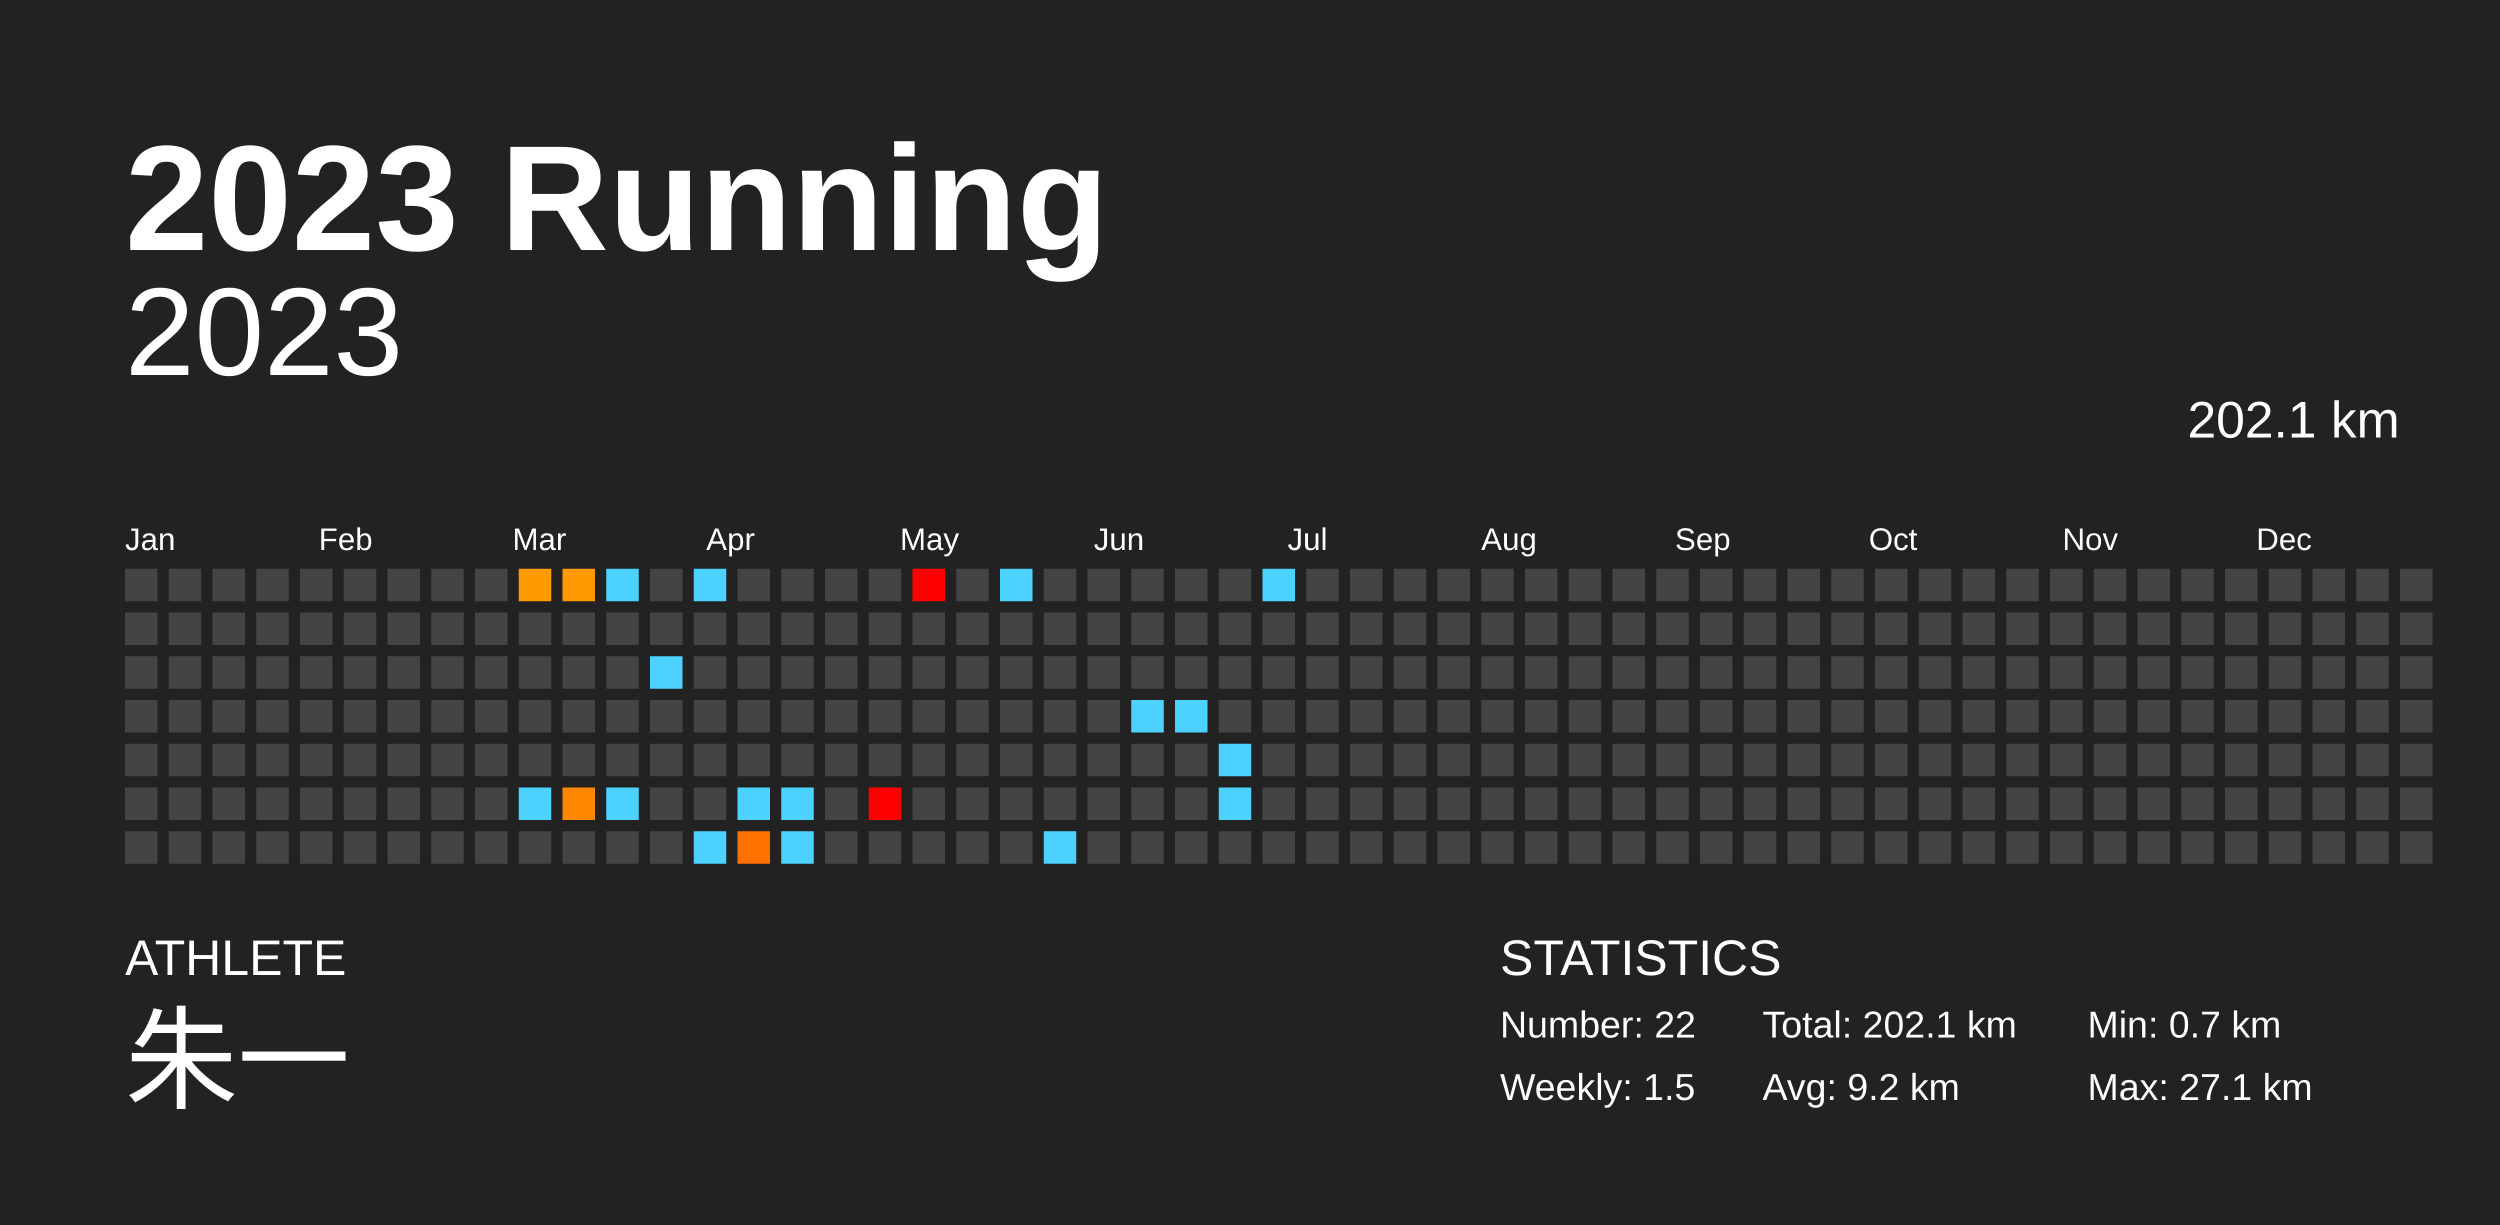
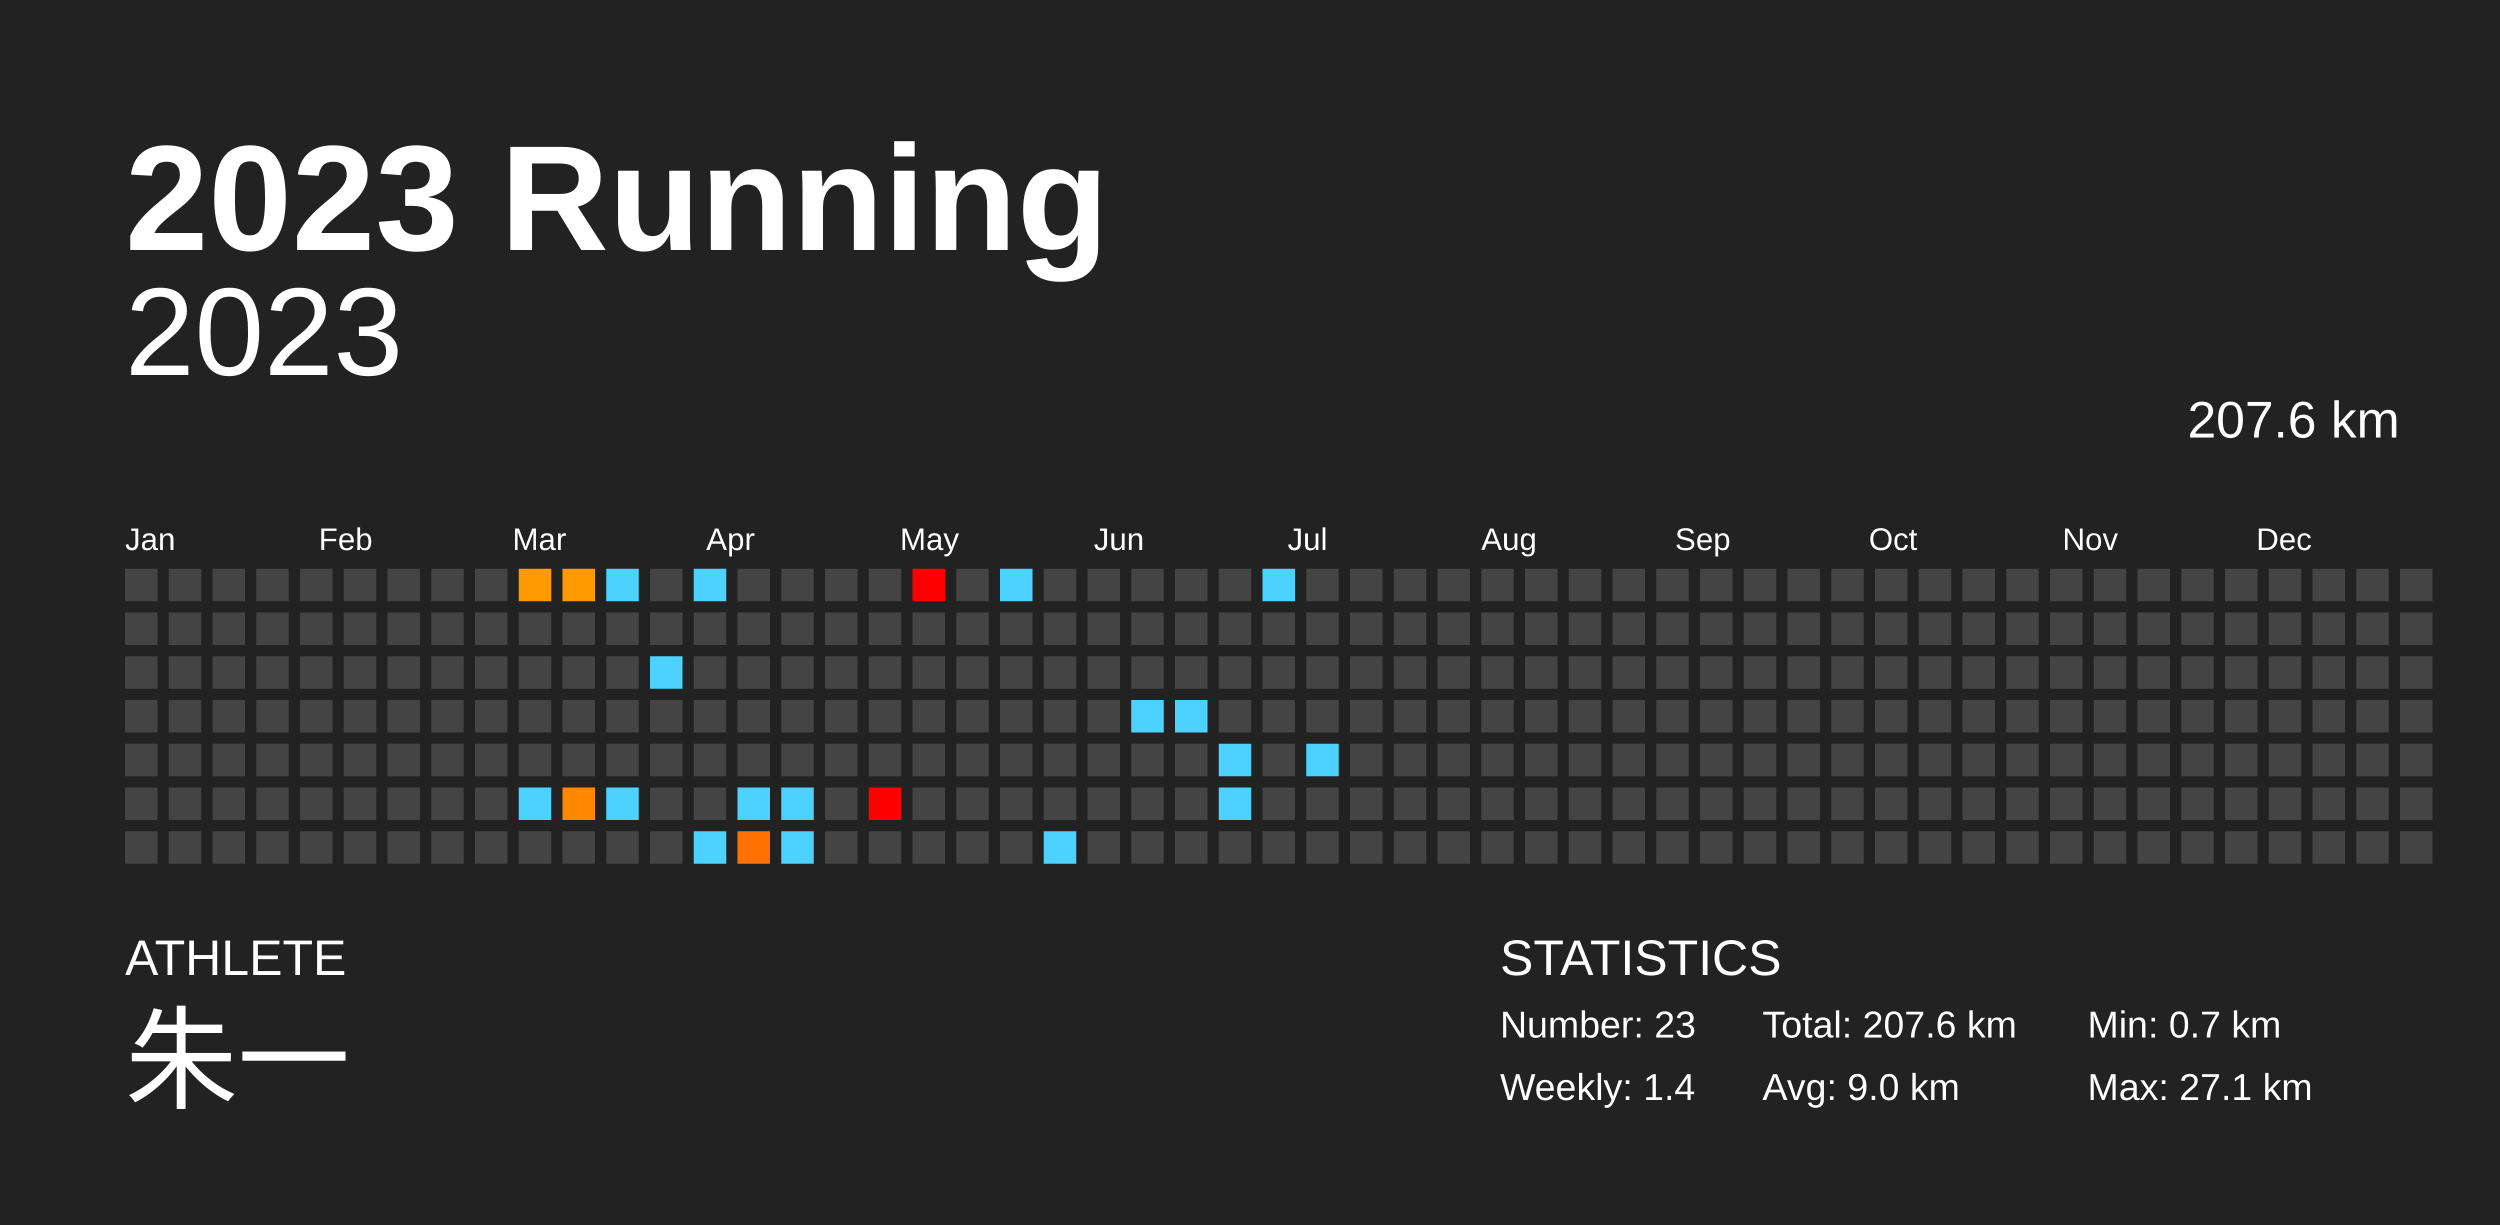
<svg xmlns="http://www.w3.org/2000/svg" baseProfile="full" height="98mm" version="1.1" viewBox="0,0,200,98" width="200mm">
  <defs />
  <rect fill="#222222" height="98" width="200" x="0" y="0" />
  <text fill="#FFFFFF" style="font-size:12px; font-family:Arial; font-weight:bold;" x="10" y="20">2023 Running</text>
  <text fill="#FFFFFF" style="font-size:4px; font-family:Arial" x="10" y="78">ATHLETE</text>
  <text fill="#FFFFFF" style="font-size:9px; font-family:Arial" x="10" y="88">朱一</text>
  <text fill="#FFFFFF" style="font-size:4px; font-family:Arial" x="120" y="78">STATISTICS</text>
-   <text fill="#FFFFFF" style="font-size:3px; font-family:Arial" x="120" y="83">Number: 22</text>
-   <text fill="#FFFFFF" style="font-size:3px; font-family:Arial" x="120" y="88">Weekly: 1.5</text>
-   <text fill="#FFFFFF" style="font-size:3px; font-family:Arial" x="141" y="83">Total: 202.1 km</text>
-   <text fill="#FFFFFF" style="font-size:3px; font-family:Arial" x="141" y="88">Avg: 9.2 km</text>
+   <text fill="#FFFFFF" style="font-size:3px; font-family:Arial" x="120" y="83">Number: 23</text>
+   <text fill="#FFFFFF" style="font-size:3px; font-family:Arial" x="120" y="88">Weekly: 1.4</text>
+   <text fill="#FFFFFF" style="font-size:3px; font-family:Arial" x="141" y="83">Total: 207.6 km</text>
+   <text fill="#FFFFFF" style="font-size:3px; font-family:Arial" x="141" y="88">Avg: 9.0 km</text>
  <text fill="#FFFFFF" style="font-size:3px; font-family:Arial" x="167" y="83">Min: 0.7 km</text>
  <text fill="#FFFFFF" style="font-size:3px; font-family:Arial" x="167" y="88">Max: 27.1 km</text>
  <text alignment-baseline="hanging" fill="#FFFFFF" style="font-size:10.0px; font-family:Arial;" x="10" y="30">2023</text>
-   <text alignment-baseline="hanging" fill="#FFFFFF" style="font-size:4.125px; font-family:Arial;" x="175" y="35">202.1 km</text>
+   <text alignment-baseline="hanging" fill="#FFFFFF" style="font-size:4.125px; font-family:Arial;" x="175" y="35">207.6 km</text>
  <text fill="#FFFFFF" style="font-size:2.5px; font-family:Arial" x="10.0" y="44">Jan</text>
  <text fill="#FFFFFF" style="font-size:2.5px; font-family:Arial" x="25.5" y="44">Feb</text>
  <text fill="#FFFFFF" style="font-size:2.5px; font-family:Arial" x="41.0" y="44">Mar</text>
  <text fill="#FFFFFF" style="font-size:2.5px; font-family:Arial" x="56.5" y="44">Apr</text>
  <text fill="#FFFFFF" style="font-size:2.5px; font-family:Arial" x="72.0" y="44">May</text>
  <text fill="#FFFFFF" style="font-size:2.5px; font-family:Arial" x="87.5" y="44">Jun</text>
  <text fill="#FFFFFF" style="font-size:2.5px; font-family:Arial" x="103.0" y="44">Jul</text>
  <text fill="#FFFFFF" style="font-size:2.5px; font-family:Arial" x="118.5" y="44">Aug</text>
  <text fill="#FFFFFF" style="font-size:2.5px; font-family:Arial" x="134.0" y="44">Sep</text>
  <text fill="#FFFFFF" style="font-size:2.5px; font-family:Arial" x="149.5" y="44">Oct</text>
  <text fill="#FFFFFF" style="font-size:2.5px; font-family:Arial" x="165.0" y="44">Nov</text>
  <text fill="#FFFFFF" style="font-size:2.5px; font-family:Arial" x="180.5" y="44">Dec</text>
  <rect fill="#444444" height="2.6" width="2.6" x="10.0" y="45.5" />
  <rect fill="#444444" height="2.6" width="2.6" x="10.0" y="49.0" />
  <rect fill="#444444" height="2.6" width="2.6" x="10.0" y="52.5" />
  <rect fill="#444444" height="2.6" width="2.6" x="10.0" y="56.0" />
  <rect fill="#444444" height="2.6" width="2.6" x="10.0" y="59.5" />
  <rect fill="#444444" height="2.6" width="2.6" x="10.0" y="63.0" />
  <rect fill="#444444" height="2.6" width="2.6" x="10.0" y="66.5" />
  <rect fill="#444444" height="2.6" width="2.6" x="13.5" y="45.5" />
  <rect fill="#444444" height="2.6" width="2.6" x="13.5" y="49.0" />
  <rect fill="#444444" height="2.6" width="2.6" x="13.5" y="52.5" />
  <rect fill="#444444" height="2.6" width="2.6" x="13.5" y="56.0" />
  <rect fill="#444444" height="2.6" width="2.6" x="13.5" y="59.5" />
  <rect fill="#444444" height="2.6" width="2.6" x="13.5" y="63.0" />
  <rect fill="#444444" height="2.6" width="2.6" x="13.5" y="66.5" />
  <rect fill="#444444" height="2.6" width="2.6" x="17.0" y="45.5" />
  <rect fill="#444444" height="2.6" width="2.6" x="17.0" y="49.0" />
  <rect fill="#444444" height="2.6" width="2.6" x="17.0" y="52.5" />
  <rect fill="#444444" height="2.6" width="2.6" x="17.0" y="56.0" />
  <rect fill="#444444" height="2.6" width="2.6" x="17.0" y="59.5" />
  <rect fill="#444444" height="2.6" width="2.6" x="17.0" y="63.0" />
  <rect fill="#444444" height="2.6" width="2.6" x="17.0" y="66.5" />
  <rect fill="#444444" height="2.6" width="2.6" x="20.5" y="45.5" />
  <rect fill="#444444" height="2.6" width="2.6" x="20.5" y="49.0" />
  <rect fill="#444444" height="2.6" width="2.6" x="20.5" y="52.5" />
  <rect fill="#444444" height="2.6" width="2.6" x="20.5" y="56.0" />
  <rect fill="#444444" height="2.6" width="2.6" x="20.5" y="59.5" />
  <rect fill="#444444" height="2.6" width="2.6" x="20.5" y="63.0" />
  <rect fill="#444444" height="2.6" width="2.6" x="20.5" y="66.5" />
  <rect fill="#444444" height="2.6" width="2.6" x="24.0" y="45.5" />
  <rect fill="#444444" height="2.6" width="2.6" x="24.0" y="49.0" />
  <rect fill="#444444" height="2.6" width="2.6" x="24.0" y="52.5" />
  <rect fill="#444444" height="2.6" width="2.6" x="24.0" y="56.0" />
  <rect fill="#444444" height="2.6" width="2.6" x="24.0" y="59.5" />
  <rect fill="#444444" height="2.6" width="2.6" x="24.0" y="63.0" />
  <rect fill="#444444" height="2.6" width="2.6" x="24.0" y="66.5" />
  <rect fill="#444444" height="2.6" width="2.6" x="27.5" y="45.5" />
  <rect fill="#444444" height="2.6" width="2.6" x="27.5" y="49.0" />
  <rect fill="#444444" height="2.6" width="2.6" x="27.5" y="52.5" />
  <rect fill="#444444" height="2.6" width="2.6" x="27.5" y="56.0" />
  <rect fill="#444444" height="2.6" width="2.6" x="27.5" y="59.5" />
  <rect fill="#444444" height="2.6" width="2.6" x="27.5" y="63.0" />
  <rect fill="#444444" height="2.6" width="2.6" x="27.5" y="66.5" />
  <rect fill="#444444" height="2.6" width="2.6" x="31.0" y="45.5" />
  <rect fill="#444444" height="2.6" width="2.6" x="31.0" y="49.0" />
  <rect fill="#444444" height="2.6" width="2.6" x="31.0" y="52.5" />
  <rect fill="#444444" height="2.6" width="2.6" x="31.0" y="56.0" />
  <rect fill="#444444" height="2.6" width="2.6" x="31.0" y="59.5" />
  <rect fill="#444444" height="2.6" width="2.6" x="31.0" y="63.0" />
  <rect fill="#444444" height="2.6" width="2.6" x="31.0" y="66.5" />
  <rect fill="#444444" height="2.6" width="2.6" x="34.5" y="45.5" />
  <rect fill="#444444" height="2.6" width="2.6" x="34.5" y="49.0" />
  <rect fill="#444444" height="2.6" width="2.6" x="34.5" y="52.5" />
  <rect fill="#444444" height="2.6" width="2.6" x="34.5" y="56.0" />
  <rect fill="#444444" height="2.6" width="2.6" x="34.5" y="59.5" />
  <rect fill="#444444" height="2.6" width="2.6" x="34.5" y="63.0" />
  <rect fill="#444444" height="2.6" width="2.6" x="34.5" y="66.5" />
  <rect fill="#444444" height="2.6" width="2.6" x="38.0" y="45.5" />
  <rect fill="#444444" height="2.6" width="2.6" x="38.0" y="49.0" />
  <rect fill="#444444" height="2.6" width="2.6" x="38.0" y="52.5" />
  <rect fill="#444444" height="2.6" width="2.6" x="38.0" y="56.0" />
  <rect fill="#444444" height="2.6" width="2.6" x="38.0" y="59.5" />
  <rect fill="#444444" height="2.6" width="2.6" x="38.0" y="63.0" />
  <rect fill="#444444" height="2.6" width="2.6" x="38.0" y="66.5" />
  <rect fill="#ff9a00" height="2.6" width="2.6" x="41.5" y="45.5" />
  <rect fill="#444444" height="2.6" width="2.6" x="41.5" y="49.0" />
  <rect fill="#444444" height="2.6" width="2.6" x="41.5" y="52.5" />
  <rect fill="#444444" height="2.6" width="2.6" x="41.5" y="56.0" />
  <rect fill="#444444" height="2.6" width="2.6" x="41.5" y="59.5" />
  <rect fill="#4dd2ff" height="2.6" width="2.6" x="41.5" y="63.0" />
  <rect fill="#444444" height="2.6" width="2.6" x="41.5" y="66.5" />
  <rect fill="#ff9b00" height="2.6" width="2.6" x="45.0" y="45.5" />
  <rect fill="#444444" height="2.6" width="2.6" x="45.0" y="49.0" />
  <rect fill="#444444" height="2.6" width="2.6" x="45.0" y="52.5" />
  <rect fill="#444444" height="2.6" width="2.6" x="45.0" y="56.0" />
  <rect fill="#444444" height="2.6" width="2.6" x="45.0" y="59.5" />
  <rect fill="#ff8800" height="2.6" width="2.6" x="45.0" y="63.0" />
  <rect fill="#444444" height="2.6" width="2.6" x="45.0" y="66.5" />
  <rect fill="#4dd2ff" height="2.6" width="2.6" x="48.5" y="45.5" />
  <rect fill="#444444" height="2.6" width="2.6" x="48.5" y="49.0" />
  <rect fill="#444444" height="2.6" width="2.6" x="48.5" y="52.5" />
  <rect fill="#444444" height="2.6" width="2.6" x="48.5" y="56.0" />
  <rect fill="#444444" height="2.6" width="2.6" x="48.5" y="59.5" />
  <rect fill="#4dd2ff" height="2.6" width="2.6" x="48.5" y="63.0" />
  <rect fill="#444444" height="2.6" width="2.6" x="48.5" y="66.5" />
  <rect fill="#444444" height="2.6" width="2.6" x="52.0" y="45.5" />
  <rect fill="#444444" height="2.6" width="2.6" x="52.0" y="49.0" />
  <rect fill="#4dd2ff" height="2.6" width="2.6" x="52.0" y="52.5" />
  <rect fill="#444444" height="2.6" width="2.6" x="52.0" y="56.0" />
  <rect fill="#444444" height="2.6" width="2.6" x="52.0" y="59.5" />
  <rect fill="#444444" height="2.6" width="2.6" x="52.0" y="63.0" />
  <rect fill="#444444" height="2.6" width="2.6" x="52.0" y="66.5" />
  <rect fill="#4dd2ff" height="2.6" width="2.6" x="55.5" y="45.5" />
  <rect fill="#444444" height="2.6" width="2.6" x="55.5" y="49.0" />
  <rect fill="#444444" height="2.6" width="2.6" x="55.5" y="52.5" />
  <rect fill="#444444" height="2.6" width="2.6" x="55.5" y="56.0" />
  <rect fill="#444444" height="2.6" width="2.6" x="55.5" y="59.5" />
  <rect fill="#444444" height="2.6" width="2.6" x="55.5" y="63.0" />
  <rect fill="#4dd2ff" height="2.6" width="2.6" x="55.5" y="66.5" />
  <rect fill="#444444" height="2.6" width="2.6" x="59.0" y="45.5" />
  <rect fill="#444444" height="2.6" width="2.6" x="59.0" y="49.0" />
  <rect fill="#444444" height="2.6" width="2.6" x="59.0" y="52.5" />
  <rect fill="#444444" height="2.6" width="2.6" x="59.0" y="56.0" />
  <rect fill="#444444" height="2.6" width="2.6" x="59.0" y="59.5" />
  <rect fill="#4dd2ff" height="2.6" width="2.6" x="59.0" y="63.0" />
  <rect fill="#ff7100" height="2.6" width="2.6" x="59.0" y="66.5" />
  <rect fill="#444444" height="2.6" width="2.6" x="62.5" y="45.5" />
  <rect fill="#444444" height="2.6" width="2.6" x="62.5" y="49.0" />
  <rect fill="#444444" height="2.6" width="2.6" x="62.5" y="52.5" />
  <rect fill="#444444" height="2.6" width="2.6" x="62.5" y="56.0" />
  <rect fill="#444444" height="2.6" width="2.6" x="62.5" y="59.5" />
  <rect fill="#4dd2ff" height="2.6" width="2.6" x="62.5" y="63.0" />
  <rect fill="#4dd2ff" height="2.6" width="2.6" x="62.5" y="66.5" />
  <rect fill="#444444" height="2.6" width="2.6" x="66.0" y="45.5" />
  <rect fill="#444444" height="2.6" width="2.6" x="66.0" y="49.0" />
  <rect fill="#444444" height="2.6" width="2.6" x="66.0" y="52.5" />
  <rect fill="#444444" height="2.6" width="2.6" x="66.0" y="56.0" />
  <rect fill="#444444" height="2.6" width="2.6" x="66.0" y="59.5" />
  <rect fill="#444444" height="2.6" width="2.6" x="66.0" y="63.0" />
  <rect fill="#444444" height="2.6" width="2.6" x="66.0" y="66.5" />
  <rect fill="#444444" height="2.6" width="2.6" x="69.5" y="45.5" />
  <rect fill="#444444" height="2.6" width="2.6" x="69.5" y="49.0" />
  <rect fill="#444444" height="2.6" width="2.6" x="69.5" y="52.5" />
  <rect fill="#444444" height="2.6" width="2.6" x="69.5" y="56.0" />
  <rect fill="#444444" height="2.6" width="2.6" x="69.5" y="59.5" />
  <rect fill="red" height="2.6" width="2.6" x="69.5" y="63.0" />
  <rect fill="#444444" height="2.6" width="2.6" x="69.5" y="66.5" />
  <rect fill="red" height="2.6" width="2.6" x="73.0" y="45.5" />
  <rect fill="#444444" height="2.6" width="2.6" x="73.0" y="49.0" />
  <rect fill="#444444" height="2.6" width="2.6" x="73.0" y="52.5" />
  <rect fill="#444444" height="2.6" width="2.6" x="73.0" y="56.0" />
  <rect fill="#444444" height="2.6" width="2.6" x="73.0" y="59.5" />
  <rect fill="#444444" height="2.6" width="2.6" x="73.0" y="63.0" />
  <rect fill="#444444" height="2.6" width="2.6" x="73.0" y="66.5" />
  <rect fill="#444444" height="2.6" width="2.6" x="76.5" y="45.5" />
  <rect fill="#444444" height="2.6" width="2.6" x="76.5" y="49.0" />
  <rect fill="#444444" height="2.6" width="2.6" x="76.5" y="52.5" />
  <rect fill="#444444" height="2.6" width="2.6" x="76.5" y="56.0" />
  <rect fill="#444444" height="2.6" width="2.6" x="76.5" y="59.5" />
  <rect fill="#444444" height="2.6" width="2.6" x="76.5" y="63.0" />
  <rect fill="#444444" height="2.6" width="2.6" x="76.5" y="66.5" />
  <rect fill="#4dd2ff" height="2.6" width="2.6" x="80.0" y="45.5" />
  <rect fill="#444444" height="2.6" width="2.6" x="80.0" y="49.0" />
  <rect fill="#444444" height="2.6" width="2.6" x="80.0" y="52.5" />
  <rect fill="#444444" height="2.6" width="2.6" x="80.0" y="56.0" />
  <rect fill="#444444" height="2.6" width="2.6" x="80.0" y="59.5" />
  <rect fill="#444444" height="2.6" width="2.6" x="80.0" y="63.0" />
  <rect fill="#444444" height="2.6" width="2.6" x="80.0" y="66.5" />
  <rect fill="#444444" height="2.6" width="2.6" x="83.5" y="45.5" />
  <rect fill="#444444" height="2.6" width="2.6" x="83.5" y="49.0" />
  <rect fill="#444444" height="2.6" width="2.6" x="83.5" y="52.5" />
  <rect fill="#444444" height="2.6" width="2.6" x="83.5" y="56.0" />
  <rect fill="#444444" height="2.6" width="2.6" x="83.5" y="59.5" />
  <rect fill="#444444" height="2.6" width="2.6" x="83.5" y="63.0" />
  <rect fill="#4dd2ff" height="2.6" width="2.6" x="83.5" y="66.5" />
  <rect fill="#444444" height="2.6" width="2.6" x="87.0" y="45.5" />
  <rect fill="#444444" height="2.6" width="2.6" x="87.0" y="49.0" />
  <rect fill="#444444" height="2.6" width="2.6" x="87.0" y="52.5" />
  <rect fill="#444444" height="2.6" width="2.6" x="87.0" y="56.0" />
  <rect fill="#444444" height="2.6" width="2.6" x="87.0" y="59.5" />
  <rect fill="#444444" height="2.6" width="2.6" x="87.0" y="63.0" />
  <rect fill="#444444" height="2.6" width="2.6" x="87.0" y="66.5" />
  <rect fill="#444444" height="2.6" width="2.6" x="90.5" y="45.5" />
  <rect fill="#444444" height="2.6" width="2.6" x="90.5" y="49.0" />
  <rect fill="#444444" height="2.6" width="2.6" x="90.5" y="52.5" />
  <rect fill="#4dd2ff" height="2.6" width="2.6" x="90.5" y="56.0" />
  <rect fill="#444444" height="2.6" width="2.6" x="90.5" y="59.5" />
  <rect fill="#444444" height="2.6" width="2.6" x="90.5" y="63.0" />
  <rect fill="#444444" height="2.6" width="2.6" x="90.5" y="66.5" />
  <rect fill="#444444" height="2.6" width="2.6" x="94.0" y="45.5" />
  <rect fill="#444444" height="2.6" width="2.6" x="94.0" y="49.0" />
  <rect fill="#444444" height="2.6" width="2.6" x="94.0" y="52.5" />
  <rect fill="#4dd2ff" height="2.6" width="2.6" x="94.0" y="56.0" />
  <rect fill="#444444" height="2.6" width="2.6" x="94.0" y="59.5" />
  <rect fill="#444444" height="2.6" width="2.6" x="94.0" y="63.0" />
  <rect fill="#444444" height="2.6" width="2.6" x="94.0" y="66.5" />
  <rect fill="#444444" height="2.6" width="2.6" x="97.5" y="45.5" />
  <rect fill="#444444" height="2.6" width="2.6" x="97.5" y="49.0" />
  <rect fill="#444444" height="2.6" width="2.6" x="97.5" y="52.5" />
  <rect fill="#444444" height="2.6" width="2.6" x="97.5" y="56.0" />
  <rect fill="#4dd2ff" height="2.6" width="2.6" x="97.5" y="59.5" />
  <rect fill="#4dd2ff" height="2.6" width="2.6" x="97.5" y="63.0" />
  <rect fill="#444444" height="2.6" width="2.6" x="97.5" y="66.5" />
  <rect fill="#4dd2ff" height="2.6" width="2.6" x="101.0" y="45.5" />
  <rect fill="#444444" height="2.6" width="2.6" x="101.0" y="49.0" />
  <rect fill="#444444" height="2.6" width="2.6" x="101.0" y="52.5" />
  <rect fill="#444444" height="2.6" width="2.6" x="101.0" y="56.0" />
  <rect fill="#444444" height="2.6" width="2.6" x="101.0" y="59.5" />
  <rect fill="#444444" height="2.6" width="2.6" x="101.0" y="63.0" />
  <rect fill="#444444" height="2.6" width="2.6" x="101.0" y="66.5" />
  <rect fill="#444444" height="2.6" width="2.6" x="104.5" y="45.5" />
  <rect fill="#444444" height="2.6" width="2.6" x="104.5" y="49.0" />
  <rect fill="#444444" height="2.6" width="2.6" x="104.5" y="52.5" />
  <rect fill="#444444" height="2.6" width="2.6" x="104.5" y="56.0" />
-   <rect fill="#444444" height="2.6" width="2.6" x="104.5" y="59.5" />
+   <rect fill="#4dd2ff" height="2.6" width="2.6" x="104.5" y="59.5" />
  <rect fill="#444444" height="2.6" width="2.6" x="104.5" y="63.0" />
  <rect fill="#444444" height="2.6" width="2.6" x="104.5" y="66.5" />
  <rect fill="#444444" height="2.6" width="2.6" x="108.0" y="45.5" />
  <rect fill="#444444" height="2.6" width="2.6" x="108.0" y="49.0" />
  <rect fill="#444444" height="2.6" width="2.6" x="108.0" y="52.5" />
  <rect fill="#444444" height="2.6" width="2.6" x="108.0" y="56.0" />
  <rect fill="#444444" height="2.6" width="2.6" x="108.0" y="59.5" />
  <rect fill="#444444" height="2.6" width="2.6" x="108.0" y="63.0" />
  <rect fill="#444444" height="2.6" width="2.6" x="108.0" y="66.5" />
  <rect fill="#444444" height="2.6" width="2.6" x="111.5" y="45.5" />
  <rect fill="#444444" height="2.6" width="2.6" x="111.5" y="49.0" />
  <rect fill="#444444" height="2.6" width="2.6" x="111.5" y="52.5" />
  <rect fill="#444444" height="2.6" width="2.6" x="111.5" y="56.0" />
  <rect fill="#444444" height="2.6" width="2.6" x="111.5" y="59.5" />
  <rect fill="#444444" height="2.6" width="2.6" x="111.5" y="63.0" />
  <rect fill="#444444" height="2.6" width="2.6" x="111.5" y="66.5" />
  <rect fill="#444444" height="2.6" width="2.6" x="115.0" y="45.5" />
  <rect fill="#444444" height="2.6" width="2.6" x="115.0" y="49.0" />
  <rect fill="#444444" height="2.6" width="2.6" x="115.0" y="52.5" />
  <rect fill="#444444" height="2.6" width="2.6" x="115.0" y="56.0" />
  <rect fill="#444444" height="2.6" width="2.6" x="115.0" y="59.5" />
  <rect fill="#444444" height="2.6" width="2.6" x="115.0" y="63.0" />
  <rect fill="#444444" height="2.6" width="2.6" x="115.0" y="66.5" />
  <rect fill="#444444" height="2.6" width="2.6" x="118.5" y="45.5" />
  <rect fill="#444444" height="2.6" width="2.6" x="118.5" y="49.0" />
  <rect fill="#444444" height="2.6" width="2.6" x="118.5" y="52.5" />
  <rect fill="#444444" height="2.6" width="2.6" x="118.5" y="56.0" />
  <rect fill="#444444" height="2.6" width="2.6" x="118.5" y="59.5" />
  <rect fill="#444444" height="2.6" width="2.6" x="118.5" y="63.0" />
  <rect fill="#444444" height="2.6" width="2.6" x="118.5" y="66.5" />
  <rect fill="#444444" height="2.6" width="2.6" x="122.0" y="45.5" />
  <rect fill="#444444" height="2.6" width="2.6" x="122.0" y="49.0" />
  <rect fill="#444444" height="2.6" width="2.6" x="122.0" y="52.5" />
  <rect fill="#444444" height="2.6" width="2.6" x="122.0" y="56.0" />
  <rect fill="#444444" height="2.6" width="2.6" x="122.0" y="59.5" />
  <rect fill="#444444" height="2.6" width="2.6" x="122.0" y="63.0" />
  <rect fill="#444444" height="2.6" width="2.6" x="122.0" y="66.5" />
  <rect fill="#444444" height="2.6" width="2.6" x="125.5" y="45.5" />
  <rect fill="#444444" height="2.6" width="2.6" x="125.5" y="49.0" />
  <rect fill="#444444" height="2.6" width="2.6" x="125.5" y="52.5" />
  <rect fill="#444444" height="2.6" width="2.6" x="125.5" y="56.0" />
  <rect fill="#444444" height="2.6" width="2.6" x="125.5" y="59.5" />
  <rect fill="#444444" height="2.6" width="2.6" x="125.5" y="63.0" />
  <rect fill="#444444" height="2.6" width="2.6" x="125.5" y="66.5" />
  <rect fill="#444444" height="2.6" width="2.6" x="129.0" y="45.5" />
  <rect fill="#444444" height="2.6" width="2.6" x="129.0" y="49.0" />
  <rect fill="#444444" height="2.6" width="2.6" x="129.0" y="52.5" />
  <rect fill="#444444" height="2.6" width="2.6" x="129.0" y="56.0" />
  <rect fill="#444444" height="2.6" width="2.6" x="129.0" y="59.5" />
  <rect fill="#444444" height="2.6" width="2.6" x="129.0" y="63.0" />
  <rect fill="#444444" height="2.6" width="2.6" x="129.0" y="66.5" />
  <rect fill="#444444" height="2.6" width="2.6" x="132.5" y="45.5" />
  <rect fill="#444444" height="2.6" width="2.6" x="132.5" y="49.0" />
  <rect fill="#444444" height="2.6" width="2.6" x="132.5" y="52.5" />
  <rect fill="#444444" height="2.6" width="2.6" x="132.5" y="56.0" />
  <rect fill="#444444" height="2.6" width="2.6" x="132.5" y="59.5" />
  <rect fill="#444444" height="2.6" width="2.6" x="132.5" y="63.0" />
  <rect fill="#444444" height="2.6" width="2.6" x="132.5" y="66.5" />
  <rect fill="#444444" height="2.6" width="2.6" x="136.0" y="45.5" />
  <rect fill="#444444" height="2.6" width="2.6" x="136.0" y="49.0" />
  <rect fill="#444444" height="2.6" width="2.6" x="136.0" y="52.5" />
  <rect fill="#444444" height="2.6" width="2.6" x="136.0" y="56.0" />
  <rect fill="#444444" height="2.6" width="2.6" x="136.0" y="59.5" />
  <rect fill="#444444" height="2.6" width="2.6" x="136.0" y="63.0" />
  <rect fill="#444444" height="2.6" width="2.6" x="136.0" y="66.5" />
  <rect fill="#444444" height="2.6" width="2.6" x="139.5" y="45.5" />
  <rect fill="#444444" height="2.6" width="2.6" x="139.5" y="49.0" />
  <rect fill="#444444" height="2.6" width="2.6" x="139.5" y="52.5" />
  <rect fill="#444444" height="2.6" width="2.6" x="139.5" y="56.0" />
  <rect fill="#444444" height="2.6" width="2.6" x="139.5" y="59.5" />
  <rect fill="#444444" height="2.6" width="2.6" x="139.5" y="63.0" />
  <rect fill="#444444" height="2.6" width="2.6" x="139.5" y="66.5" />
  <rect fill="#444444" height="2.6" width="2.6" x="143.0" y="45.5" />
  <rect fill="#444444" height="2.6" width="2.6" x="143.0" y="49.0" />
  <rect fill="#444444" height="2.6" width="2.6" x="143.0" y="52.5" />
  <rect fill="#444444" height="2.6" width="2.6" x="143.0" y="56.0" />
  <rect fill="#444444" height="2.6" width="2.6" x="143.0" y="59.5" />
  <rect fill="#444444" height="2.6" width="2.6" x="143.0" y="63.0" />
  <rect fill="#444444" height="2.6" width="2.6" x="143.0" y="66.5" />
  <rect fill="#444444" height="2.6" width="2.6" x="146.5" y="45.5" />
  <rect fill="#444444" height="2.6" width="2.6" x="146.5" y="49.0" />
  <rect fill="#444444" height="2.6" width="2.6" x="146.5" y="52.5" />
  <rect fill="#444444" height="2.6" width="2.6" x="146.5" y="56.0" />
  <rect fill="#444444" height="2.6" width="2.6" x="146.5" y="59.5" />
  <rect fill="#444444" height="2.6" width="2.6" x="146.5" y="63.0" />
  <rect fill="#444444" height="2.6" width="2.6" x="146.5" y="66.5" />
  <rect fill="#444444" height="2.6" width="2.6" x="150.0" y="45.5" />
  <rect fill="#444444" height="2.6" width="2.6" x="150.0" y="49.0" />
  <rect fill="#444444" height="2.6" width="2.6" x="150.0" y="52.5" />
  <rect fill="#444444" height="2.6" width="2.6" x="150.0" y="56.0" />
  <rect fill="#444444" height="2.6" width="2.6" x="150.0" y="59.5" />
  <rect fill="#444444" height="2.6" width="2.6" x="150.0" y="63.0" />
  <rect fill="#444444" height="2.6" width="2.6" x="150.0" y="66.5" />
  <rect fill="#444444" height="2.6" width="2.6" x="153.5" y="45.5" />
  <rect fill="#444444" height="2.6" width="2.6" x="153.5" y="49.0" />
  <rect fill="#444444" height="2.6" width="2.6" x="153.5" y="52.5" />
  <rect fill="#444444" height="2.6" width="2.6" x="153.5" y="56.0" />
  <rect fill="#444444" height="2.6" width="2.6" x="153.5" y="59.5" />
  <rect fill="#444444" height="2.6" width="2.6" x="153.5" y="63.0" />
  <rect fill="#444444" height="2.6" width="2.6" x="153.5" y="66.5" />
  <rect fill="#444444" height="2.6" width="2.6" x="157.0" y="45.5" />
  <rect fill="#444444" height="2.6" width="2.6" x="157.0" y="49.0" />
  <rect fill="#444444" height="2.6" width="2.6" x="157.0" y="52.5" />
  <rect fill="#444444" height="2.6" width="2.6" x="157.0" y="56.0" />
  <rect fill="#444444" height="2.6" width="2.6" x="157.0" y="59.5" />
  <rect fill="#444444" height="2.6" width="2.6" x="157.0" y="63.0" />
  <rect fill="#444444" height="2.6" width="2.6" x="157.0" y="66.5" />
  <rect fill="#444444" height="2.6" width="2.6" x="160.5" y="45.5" />
  <rect fill="#444444" height="2.6" width="2.6" x="160.5" y="49.0" />
  <rect fill="#444444" height="2.6" width="2.6" x="160.5" y="52.5" />
  <rect fill="#444444" height="2.6" width="2.6" x="160.5" y="56.0" />
  <rect fill="#444444" height="2.6" width="2.6" x="160.5" y="59.5" />
  <rect fill="#444444" height="2.6" width="2.6" x="160.5" y="63.0" />
  <rect fill="#444444" height="2.6" width="2.6" x="160.5" y="66.5" />
  <rect fill="#444444" height="2.6" width="2.6" x="164.0" y="45.5" />
  <rect fill="#444444" height="2.6" width="2.6" x="164.0" y="49.0" />
  <rect fill="#444444" height="2.6" width="2.6" x="164.0" y="52.5" />
  <rect fill="#444444" height="2.6" width="2.6" x="164.0" y="56.0" />
  <rect fill="#444444" height="2.6" width="2.6" x="164.0" y="59.5" />
  <rect fill="#444444" height="2.6" width="2.6" x="164.0" y="63.0" />
  <rect fill="#444444" height="2.6" width="2.6" x="164.0" y="66.5" />
  <rect fill="#444444" height="2.6" width="2.6" x="167.5" y="45.5" />
  <rect fill="#444444" height="2.6" width="2.6" x="167.5" y="49.0" />
  <rect fill="#444444" height="2.6" width="2.6" x="167.5" y="52.5" />
  <rect fill="#444444" height="2.6" width="2.6" x="167.5" y="56.0" />
  <rect fill="#444444" height="2.6" width="2.6" x="167.5" y="59.5" />
  <rect fill="#444444" height="2.6" width="2.6" x="167.5" y="63.0" />
  <rect fill="#444444" height="2.6" width="2.6" x="167.5" y="66.5" />
  <rect fill="#444444" height="2.6" width="2.6" x="171.0" y="45.5" />
  <rect fill="#444444" height="2.6" width="2.6" x="171.0" y="49.0" />
  <rect fill="#444444" height="2.6" width="2.6" x="171.0" y="52.5" />
  <rect fill="#444444" height="2.6" width="2.6" x="171.0" y="56.0" />
  <rect fill="#444444" height="2.6" width="2.6" x="171.0" y="59.5" />
  <rect fill="#444444" height="2.6" width="2.6" x="171.0" y="63.0" />
  <rect fill="#444444" height="2.6" width="2.6" x="171.0" y="66.5" />
  <rect fill="#444444" height="2.6" width="2.6" x="174.5" y="45.5" />
  <rect fill="#444444" height="2.6" width="2.6" x="174.5" y="49.0" />
  <rect fill="#444444" height="2.6" width="2.6" x="174.5" y="52.5" />
  <rect fill="#444444" height="2.6" width="2.6" x="174.5" y="56.0" />
  <rect fill="#444444" height="2.6" width="2.6" x="174.5" y="59.5" />
  <rect fill="#444444" height="2.6" width="2.6" x="174.5" y="63.0" />
  <rect fill="#444444" height="2.6" width="2.6" x="174.5" y="66.5" />
  <rect fill="#444444" height="2.6" width="2.6" x="178.0" y="45.5" />
  <rect fill="#444444" height="2.6" width="2.6" x="178.0" y="49.0" />
  <rect fill="#444444" height="2.6" width="2.6" x="178.0" y="52.5" />
  <rect fill="#444444" height="2.6" width="2.6" x="178.0" y="56.0" />
  <rect fill="#444444" height="2.6" width="2.6" x="178.0" y="59.5" />
  <rect fill="#444444" height="2.6" width="2.6" x="178.0" y="63.0" />
  <rect fill="#444444" height="2.6" width="2.6" x="178.0" y="66.5" />
  <rect fill="#444444" height="2.6" width="2.6" x="181.5" y="45.5" />
  <rect fill="#444444" height="2.6" width="2.6" x="181.5" y="49.0" />
  <rect fill="#444444" height="2.6" width="2.6" x="181.5" y="52.5" />
  <rect fill="#444444" height="2.6" width="2.6" x="181.5" y="56.0" />
  <rect fill="#444444" height="2.6" width="2.6" x="181.5" y="59.5" />
  <rect fill="#444444" height="2.6" width="2.6" x="181.5" y="63.0" />
  <rect fill="#444444" height="2.6" width="2.6" x="181.5" y="66.5" />
  <rect fill="#444444" height="2.6" width="2.6" x="185.0" y="45.5" />
  <rect fill="#444444" height="2.6" width="2.6" x="185.0" y="49.0" />
  <rect fill="#444444" height="2.6" width="2.6" x="185.0" y="52.5" />
  <rect fill="#444444" height="2.6" width="2.6" x="185.0" y="56.0" />
  <rect fill="#444444" height="2.6" width="2.6" x="185.0" y="59.5" />
  <rect fill="#444444" height="2.6" width="2.6" x="185.0" y="63.0" />
  <rect fill="#444444" height="2.6" width="2.6" x="185.0" y="66.5" />
  <rect fill="#444444" height="2.6" width="2.6" x="188.5" y="45.5" />
  <rect fill="#444444" height="2.6" width="2.6" x="188.5" y="49.0" />
  <rect fill="#444444" height="2.6" width="2.6" x="188.5" y="52.5" />
  <rect fill="#444444" height="2.6" width="2.6" x="188.5" y="56.0" />
  <rect fill="#444444" height="2.6" width="2.6" x="188.5" y="59.5" />
  <rect fill="#444444" height="2.6" width="2.6" x="188.5" y="63.0" />
  <rect fill="#444444" height="2.6" width="2.6" x="188.5" y="66.5" />
  <rect fill="#444444" height="2.6" width="2.6" x="192.0" y="45.5" />
  <rect fill="#444444" height="2.6" width="2.6" x="192.0" y="49.0" />
  <rect fill="#444444" height="2.6" width="2.6" x="192.0" y="52.5" />
  <rect fill="#444444" height="2.6" width="2.6" x="192.0" y="56.0" />
  <rect fill="#444444" height="2.6" width="2.6" x="192.0" y="59.5" />
  <rect fill="#444444" height="2.6" width="2.6" x="192.0" y="63.0" />
  <rect fill="#444444" height="2.6" width="2.6" x="192.0" y="66.5" />
</svg>
